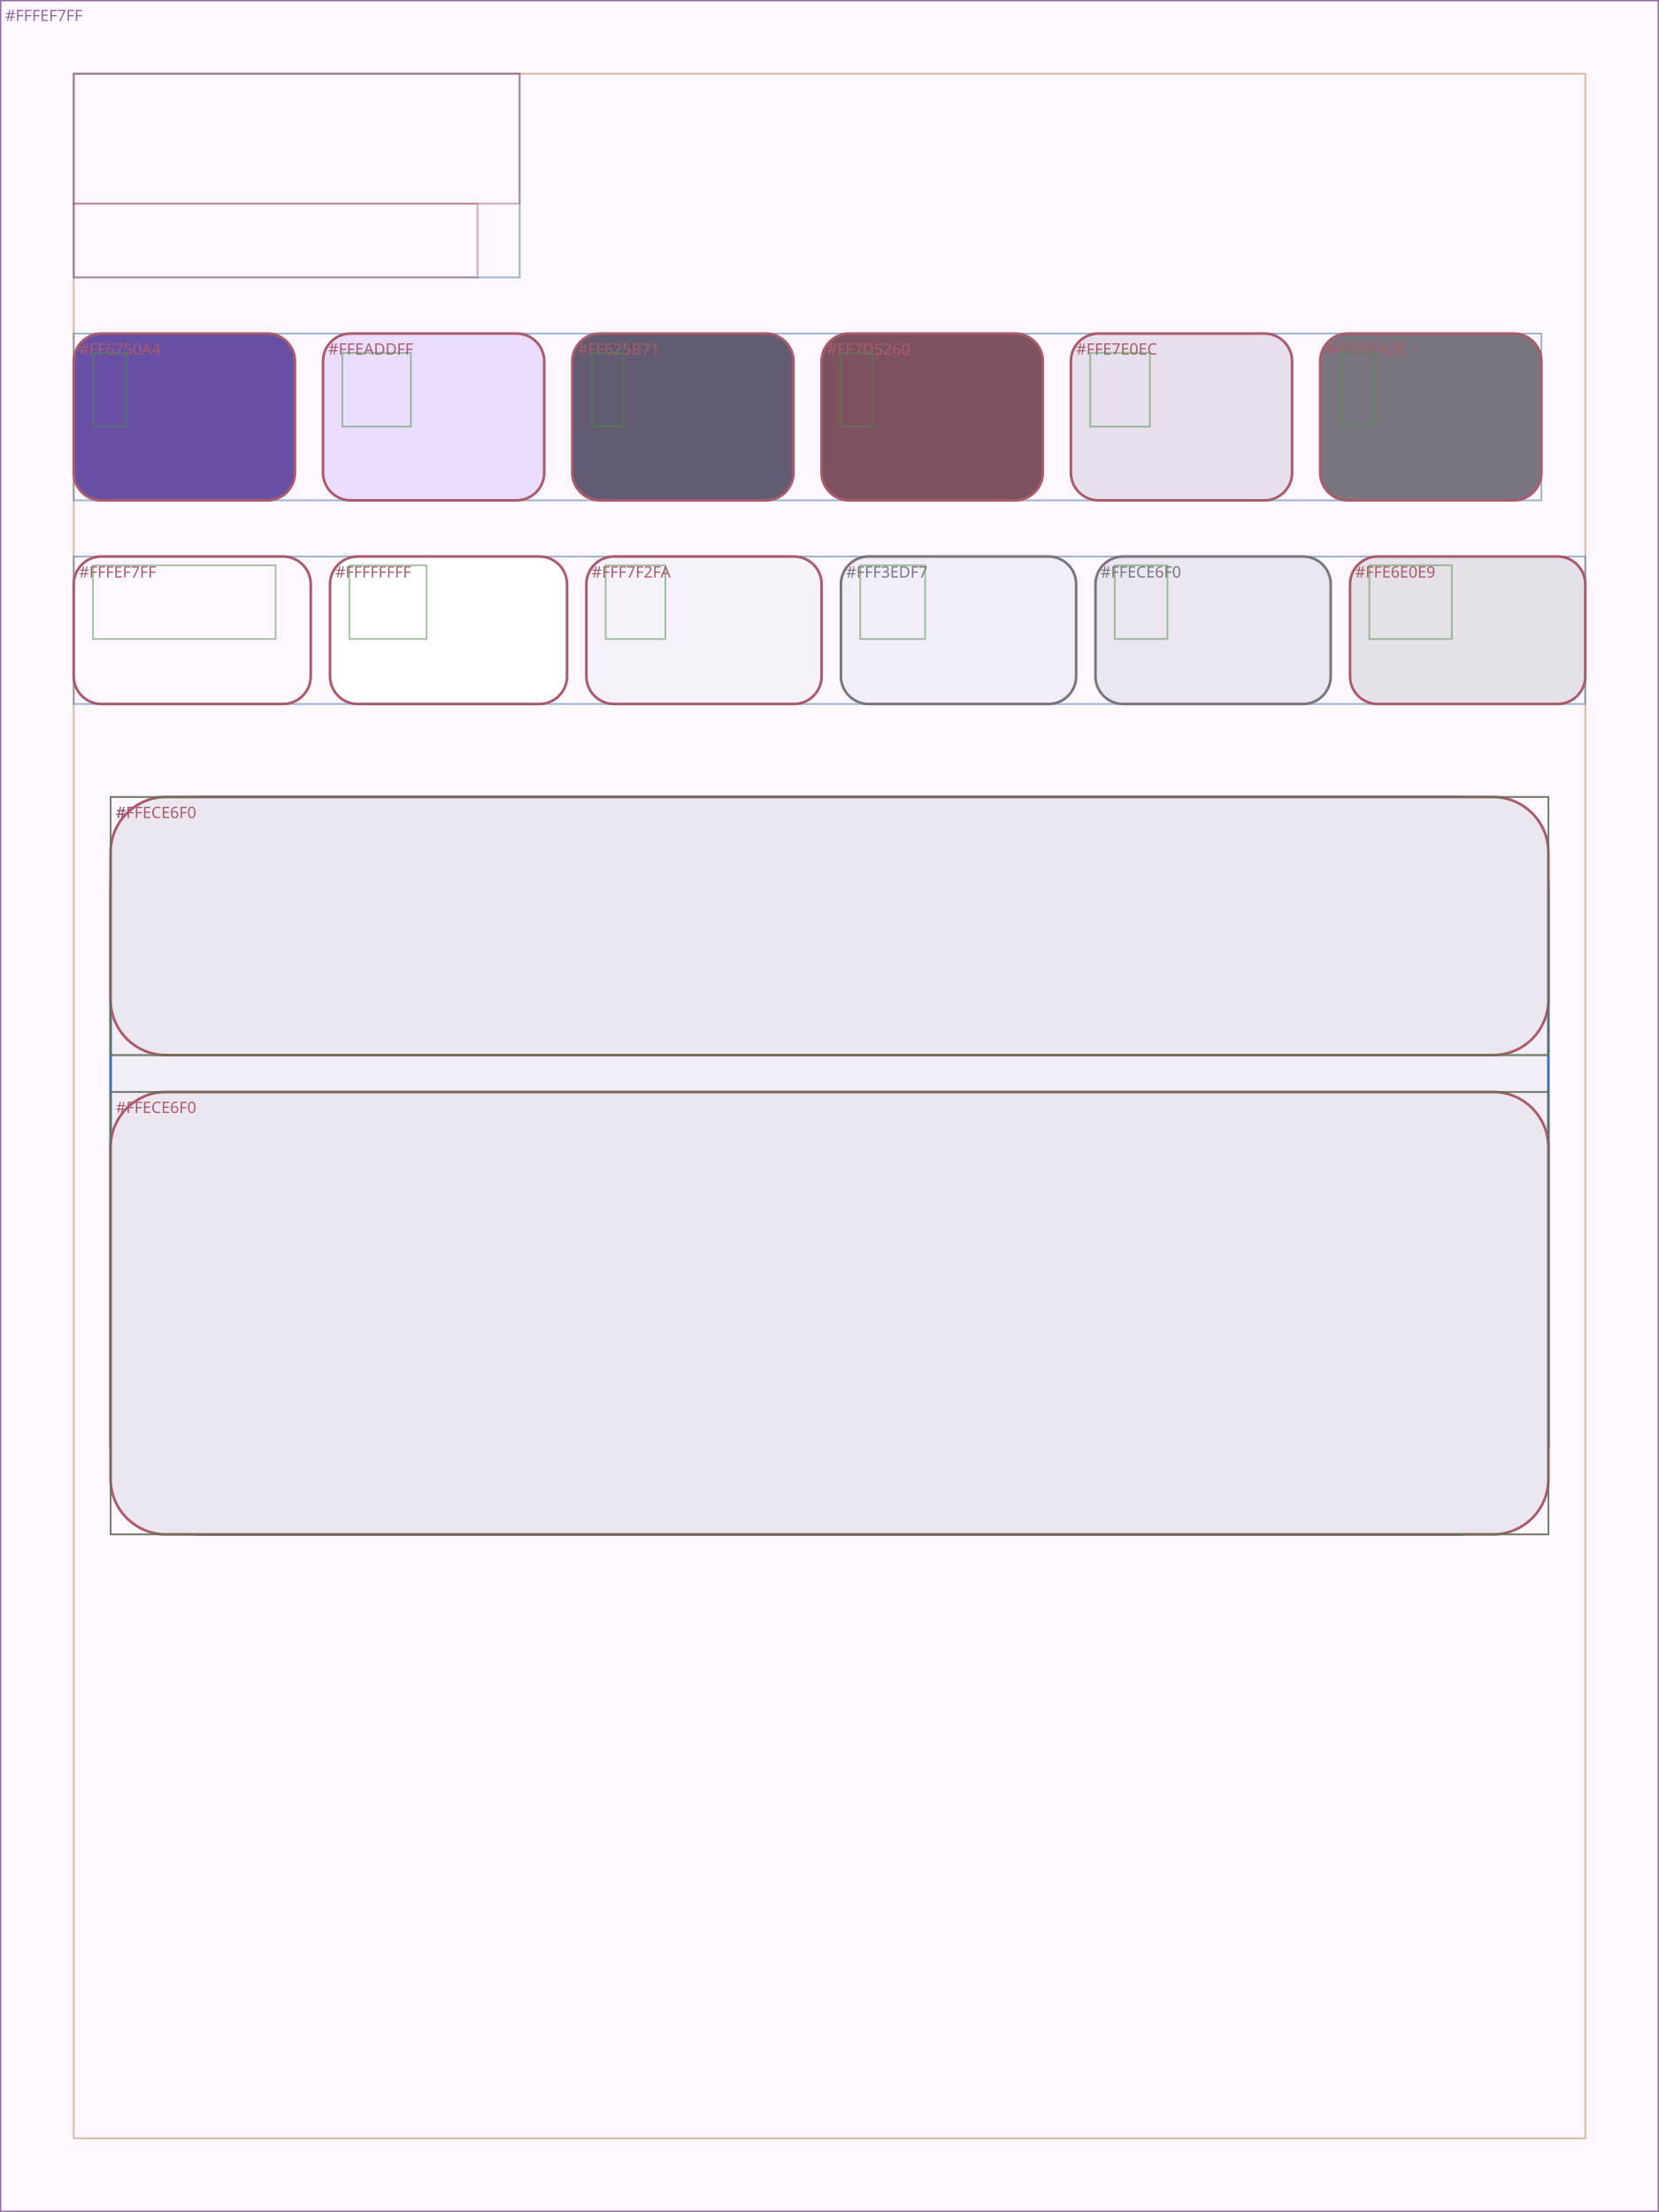
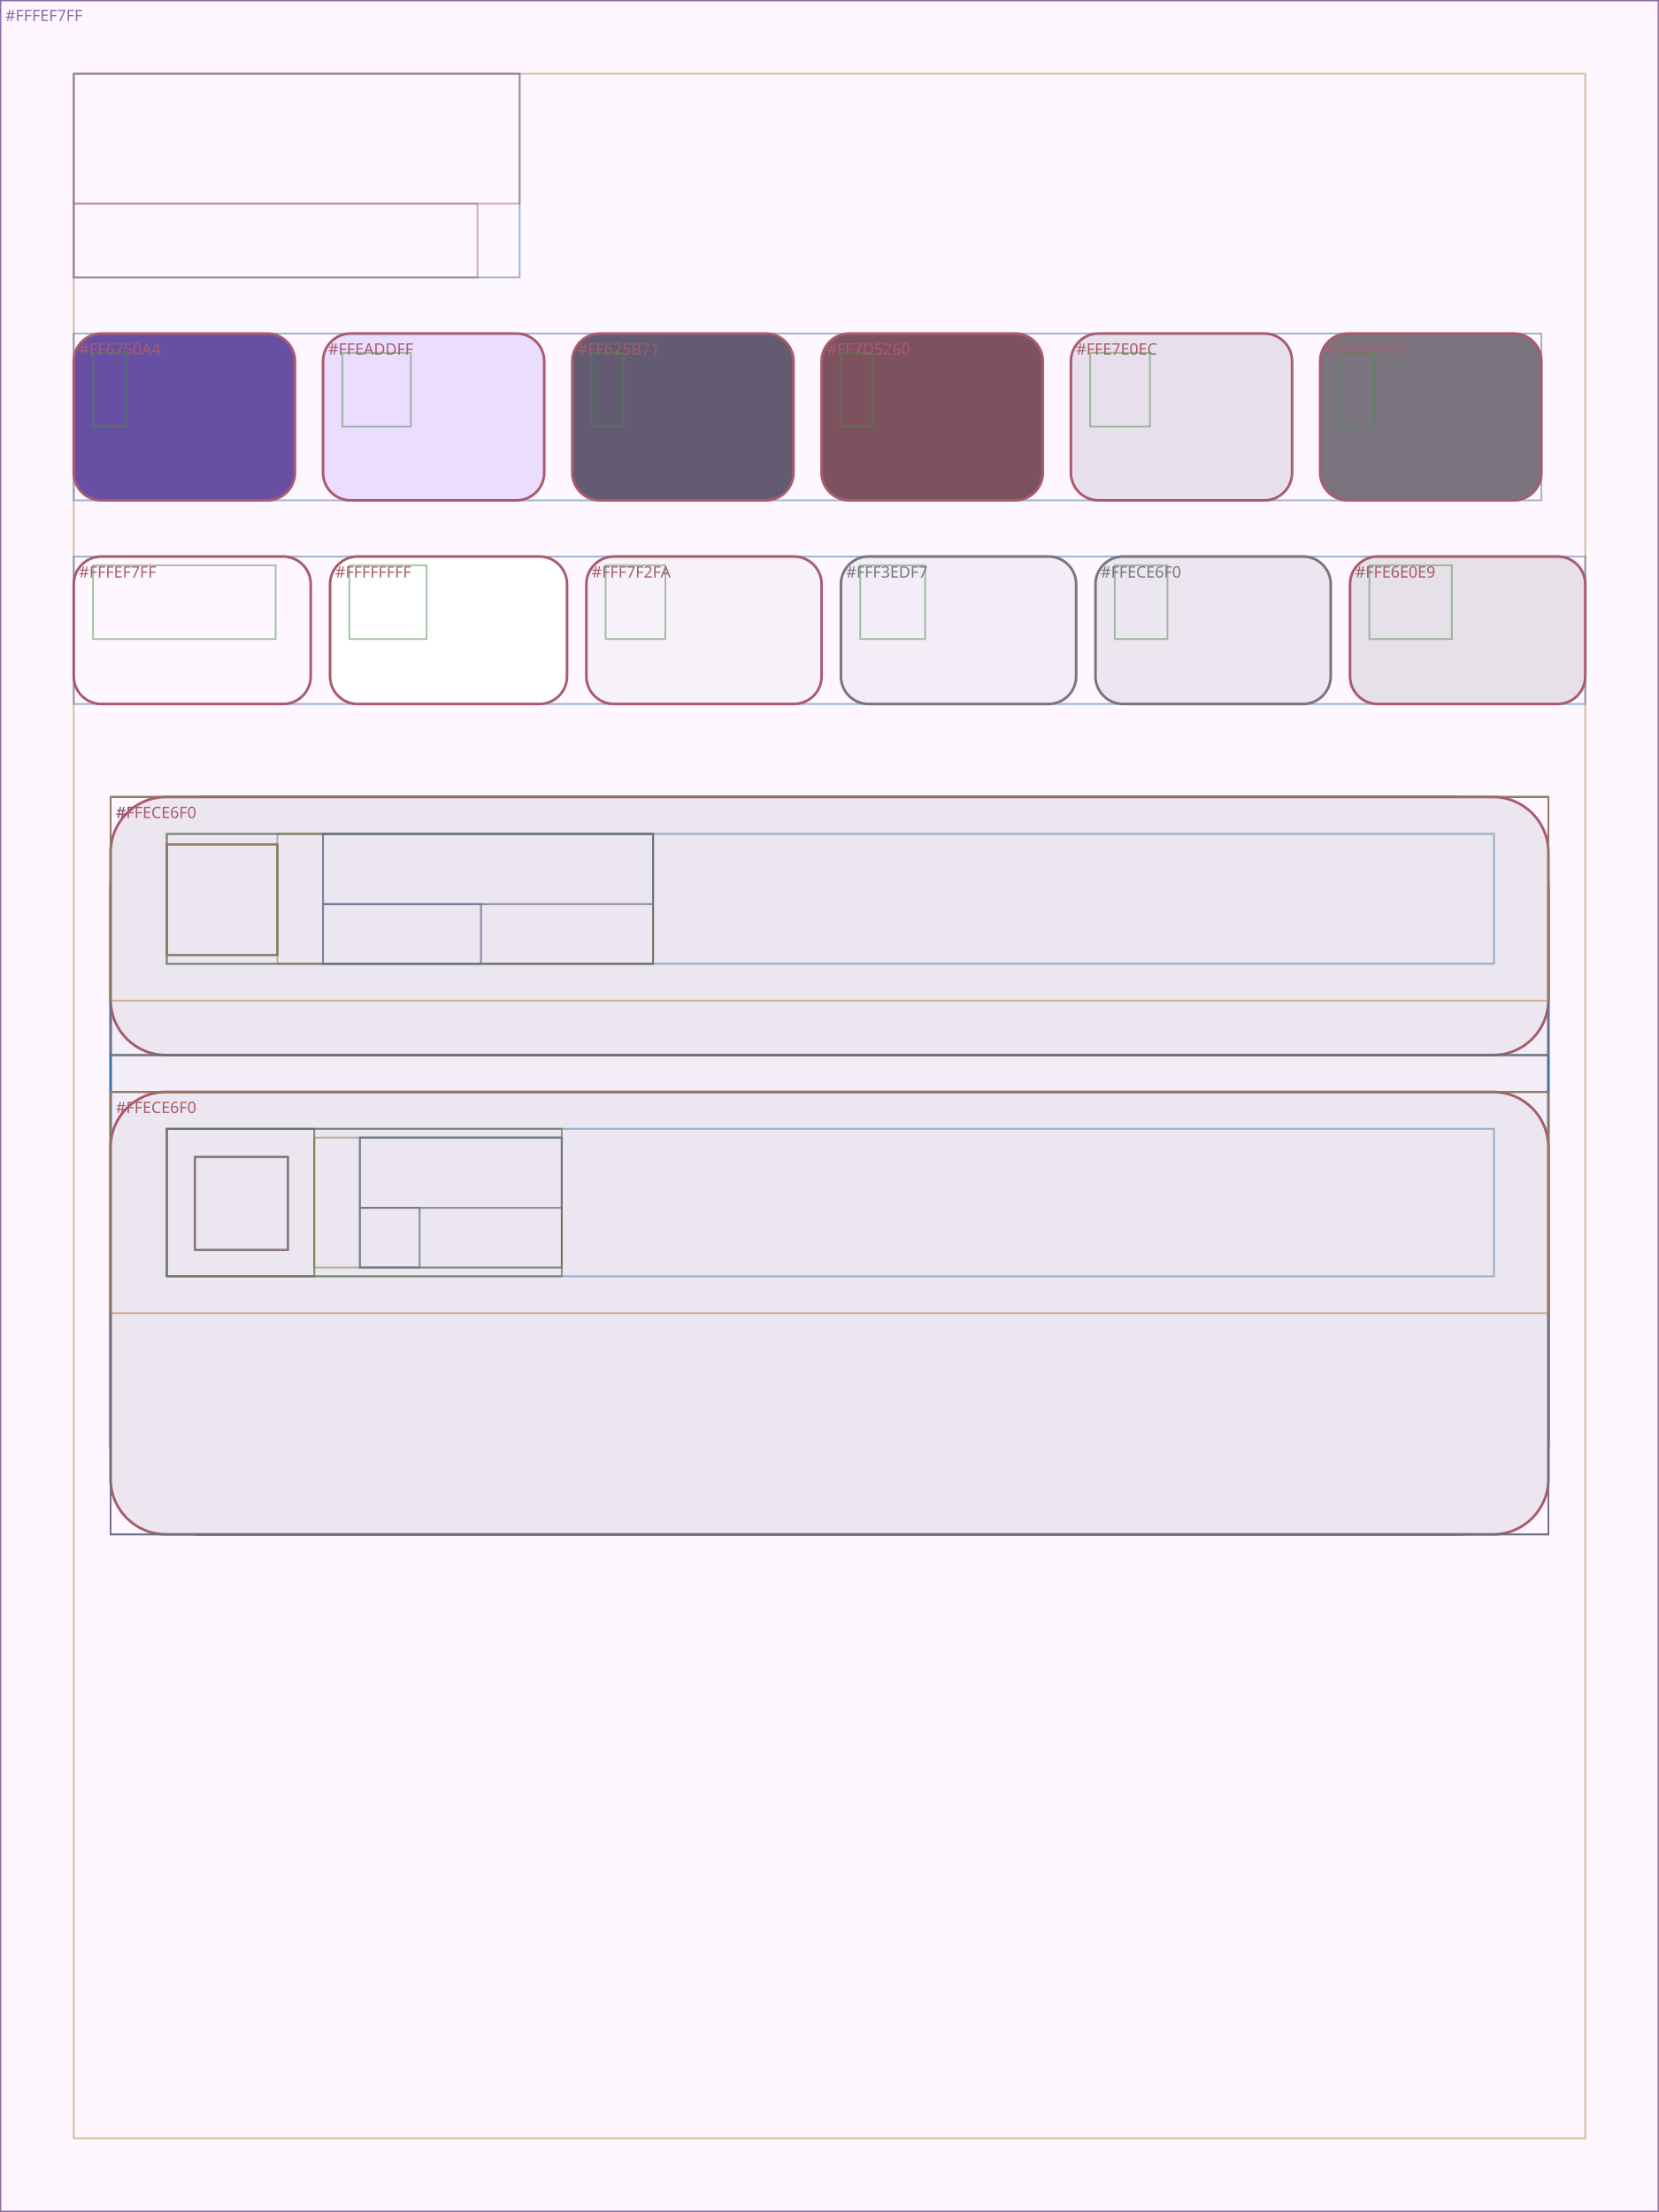
<svg xmlns="http://www.w3.org/2000/svg" viewBox="0 0 945 1260" width="945" height="1260" role="img" aria-label="Theme/Material3-Light layout wireframe">
  <rect width="945" height="1260" fill="#ffffff" />
  <g>
    <rect x="0" y="0" width="945" height="1260" fill="none" fill-opacity="0" stroke="#5B6470" stroke-width="1" stroke-opacity="0.5" />
  </g>
  <g>
    <rect x="0" y="0" width="945" height="1260" fill="none" fill-opacity="0" stroke="#2E7D6B" stroke-width="1" stroke-opacity="0.5" />
  </g>
  <g>
    <rect x="0" y="0" width="945" height="1260" fill="#FEF7FF" fill-opacity="1" stroke="#8E6BA8" stroke-width="1.5" stroke-opacity="1" />
    <text x="3" y="12" font-family="system-ui, sans-serif" font-size="9" fill="#8E6BA8">#FFFEF7FF</text>
  </g>
  <g>
    <rect x="42" y="42" width="861" height="1176" fill="none" fill-opacity="0" stroke="#B0813B" stroke-width="1" stroke-opacity="0.5" />
  </g>
  <g>
    <rect x="42" y="42" width="254" height="116" fill="none" fill-opacity="0" stroke="#3B72A8" stroke-width="1" stroke-opacity="0.5" />
  </g>
  <g>
    <rect x="42" y="42" width="254" height="74" fill="none" fill-opacity="0" stroke="#A85B6B" stroke-width="1" stroke-opacity="0.5" />
  </g>
  <g>
    <rect x="42" y="116" width="230" height="42" fill="none" fill-opacity="0" stroke="#A85B6B" stroke-width="1" stroke-opacity="0.5" />
  </g>
  <g>
    <rect x="42" y="190" width="836" height="95" fill="none" fill-opacity="0" stroke="#3B72A8" stroke-width="1" stroke-opacity="0.5" />
  </g>
  <g>
    <path d="M57.75,190 H152.25 A15.75,15.75 0 0 1 168,205.75 V269.25 A15.75,15.75 0 0 1 152.25,285 H57.75 A15.75,15.75 0 0 1 42,269.25 V205.75 A15.75,15.75 0 0 1 57.75,190 Z" fill="#6750A4" fill-opacity="1" stroke="#A85B6B" stroke-width="1.5" stroke-opacity="1" />
    <text x="45" y="202" font-family="system-ui, sans-serif" font-size="9" fill="#A85B6B">#FF6750A4</text>
  </g>
  <g>
    <rect x="53" y="201" width="19" height="42" fill="none" fill-opacity="0" stroke="#4F8A4A" stroke-width="1" stroke-opacity="0.5" />
  </g>
  <g>
    <path d="M199.75,190 H294.25 A15.75,15.75 0 0 1 310,205.75 V269.25 A15.75,15.75 0 0 1 294.25,285 H199.75 A15.75,15.75 0 0 1 184,269.25 V205.75 A15.75,15.75 0 0 1 199.75,190 Z" fill="#EADDFF" fill-opacity="1" stroke="#A85B6B" stroke-width="1.5" stroke-opacity="1" />
    <text x="187" y="202" font-family="system-ui, sans-serif" font-size="9" fill="#A85B6B">#FFEADDFF</text>
  </g>
  <g>
    <rect x="195" y="201" width="39" height="42" fill="none" fill-opacity="0" stroke="#4F8A4A" stroke-width="1" stroke-opacity="0.5" />
  </g>
  <g>
    <path d="M341.75,190 H436.25 A15.75,15.75 0 0 1 452,205.75 V269.25 A15.75,15.75 0 0 1 436.25,285 H341.75 A15.75,15.75 0 0 1 326,269.25 V205.75 A15.75,15.75 0 0 1 341.75,190 Z" fill="#625B71" fill-opacity="1" stroke="#A85B6B" stroke-width="1.5" stroke-opacity="1" />
    <text x="329" y="202" font-family="system-ui, sans-serif" font-size="9" fill="#A85B6B">#FF625B71</text>
  </g>
  <g>
    <rect x="337" y="201" width="18" height="42" fill="none" fill-opacity="0" stroke="#4F8A4A" stroke-width="1" stroke-opacity="0.5" />
  </g>
  <g>
    <path d="M483.75,190 H578.25 A15.75,15.75 0 0 1 594,205.75 V269.25 A15.75,15.75 0 0 1 578.25,285 H483.75 A15.75,15.75 0 0 1 468,269.25 V205.75 A15.75,15.75 0 0 1 483.75,190 Z" fill="#7D5260" fill-opacity="1" stroke="#A85B6B" stroke-width="1.5" stroke-opacity="1" />
    <text x="471" y="202" font-family="system-ui, sans-serif" font-size="9" fill="#A85B6B">#FF7D5260</text>
  </g>
  <g>
    <rect x="479" y="201" width="18" height="42" fill="none" fill-opacity="0" stroke="#4F8A4A" stroke-width="1" stroke-opacity="0.5" />
  </g>
  <g>
    <path d="M625.75,190 H720.25 A15.75,15.75 0 0 1 736,205.75 V269.25 A15.75,15.75 0 0 1 720.25,285 H625.75 A15.75,15.75 0 0 1 610,269.25 V205.75 A15.75,15.75 0 0 1 625.75,190 Z" fill="#E7E0EC" fill-opacity="1" stroke="#A85B6B" stroke-width="1.5" stroke-opacity="1" />
    <text x="613" y="202" font-family="system-ui, sans-serif" font-size="9" fill="#A85B6B">#FFE7E0EC</text>
  </g>
  <g>
    <rect x="621" y="201" width="34" height="42" fill="none" fill-opacity="0" stroke="#4F8A4A" stroke-width="1" stroke-opacity="0.5" />
  </g>
  <g>
    <path d="M767.75,190 H862.25 A15.75,15.75 0 0 1 878,205.75 V269.25 A15.75,15.75 0 0 1 862.25,285 H767.75 A15.75,15.75 0 0 1 752,269.25 V205.75 A15.75,15.75 0 0 1 767.75,190 Z" fill="#79747E" fill-opacity="1" stroke="#A85B6B" stroke-width="1.5" stroke-opacity="1" />
    <text x="755" y="202" font-family="system-ui, sans-serif" font-size="9" fill="#A85B6B">#FF79747E</text>
  </g>
  <g>
    <rect x="763" y="201" width="20" height="42" fill="none" fill-opacity="0" stroke="#4F8A4A" stroke-width="1" stroke-opacity="0.5" />
  </g>
  <g>
    <rect x="42" y="317" width="861" height="84" fill="none" fill-opacity="0" stroke="#3B72A8" stroke-width="1" stroke-opacity="0.5" />
  </g>
  <g>
    <path d="M57.75,317 H161.25 A15.75,15.75 0 0 1 177,332.75 V385.25 A15.75,15.75 0 0 1 161.25,401 H57.75 A15.75,15.75 0 0 1 42,385.25 V332.75 A15.75,15.75 0 0 1 57.75,317 Z" fill="#FEF7FF" fill-opacity="1" stroke="#A85B6B" stroke-width="1.5" stroke-opacity="1" />
    <text x="45" y="329" font-family="system-ui, sans-serif" font-size="9" fill="#A85B6B">#FFFEF7FF</text>
  </g>
  <g>
    <rect x="53" y="322" width="104" height="42" fill="none" fill-opacity="0" stroke="#4F8A4A" stroke-width="1" stroke-opacity="0.5" />
  </g>
  <g>
    <path d="M203.75,317 H307.25 A15.75,15.75 0 0 1 323,332.75 V385.25 A15.75,15.75 0 0 1 307.25,401 H203.75 A15.75,15.75 0 0 1 188,385.25 V332.75 A15.75,15.75 0 0 1 203.75,317 Z" fill="#FFFFFF" fill-opacity="1" stroke="#A85B6B" stroke-width="1.5" stroke-opacity="1" />
    <text x="191" y="329" font-family="system-ui, sans-serif" font-size="9" fill="#A85B6B">#FFFFFFFF</text>
  </g>
  <g>
    <rect x="199" y="322" width="44" height="42" fill="none" fill-opacity="0" stroke="#4F8A4A" stroke-width="1" stroke-opacity="0.5" />
  </g>
  <g>
    <path d="M349.75,317 H452.25 A15.75,15.75 0 0 1 468,332.75 V385.25 A15.75,15.75 0 0 1 452.25,401 H349.75 A15.75,15.75 0 0 1 334,385.25 V332.75 A15.75,15.75 0 0 1 349.75,317 Z" fill="#F7F2FA" fill-opacity="1" stroke="#A85B6B" stroke-width="1.5" stroke-opacity="1" />
    <text x="337" y="329" font-family="system-ui, sans-serif" font-size="9" fill="#A85B6B">#FFF7F2FA</text>
  </g>
  <g>
    <rect x="345" y="322" width="34" height="42" fill="none" fill-opacity="0" stroke="#4F8A4A" stroke-width="1" stroke-opacity="0.5" />
  </g>
  <g>
    <path d="M494.75,317 H597.25 A15.75,15.75 0 0 1 613,332.75 V385.25 A15.75,15.75 0 0 1 597.25,401 H494.75 A15.75,15.75 0 0 1 479,385.25 V332.75 A15.75,15.75 0 0 1 494.75,317 Z" fill="#F3EDF7" fill-opacity="1" stroke="#79747E" stroke-width="1.5" stroke-opacity="1" />
    <text x="482" y="329" font-family="system-ui, sans-serif" font-size="9" fill="#79747E">#FFF3EDF7</text>
  </g>
  <g>
    <rect x="490" y="322" width="37" height="42" fill="none" fill-opacity="0" stroke="#4F8A4A" stroke-width="1" stroke-opacity="0.5" />
  </g>
  <g>
    <path d="M639.75,317 H742.25 A15.75,15.75 0 0 1 758,332.75 V385.25 A15.75,15.75 0 0 1 742.25,401 H639.75 A15.75,15.75 0 0 1 624,385.25 V332.75 A15.75,15.75 0 0 1 639.75,317 Z" fill="#ECE6F0" fill-opacity="1" stroke="#79747E" stroke-width="1.5" stroke-opacity="1" />
    <text x="627" y="329" font-family="system-ui, sans-serif" font-size="9" fill="#79747E">#FFECE6F0</text>
  </g>
  <g>
    <rect x="635" y="322" width="30" height="42" fill="none" fill-opacity="0" stroke="#4F8A4A" stroke-width="1" stroke-opacity="0.5" />
  </g>
  <g>
    <path d="M784.75,317 H887.25 A15.75,15.75 0 0 1 903,332.75 V385.25 A15.75,15.75 0 0 1 887.25,401 H784.75 A15.75,15.75 0 0 1 769,385.25 V332.75 A15.75,15.75 0 0 1 784.75,317 Z" fill="#E6E0E9" fill-opacity="1" stroke="#A85B6B" stroke-width="1.5" stroke-opacity="1" />
    <text x="772" y="329" font-family="system-ui, sans-serif" font-size="9" fill="#A85B6B">#FFE6E0E9</text>
  </g>
  <g>
    <rect x="780" y="322" width="47" height="42" fill="none" fill-opacity="0" stroke="#4F8A4A" stroke-width="1" stroke-opacity="0.5" />
  </g>
  <g>
    <path d="M115.5,454 H829.5 A52.5,52.5 0 0 1 882,506.5 V821.5 A52.5,52.5 0 0 1 829.5,874 H115.5 A52.5,52.5 0 0 1 63,821.5 V506.5 A52.5,52.5 0 0 1 115.5,454 Z" fill="#F3EDF7" fill-opacity="1" stroke="#3B72A8" stroke-width="1.5" stroke-opacity="1" />
    <text x="66" y="466" font-family="system-ui, sans-serif" font-size="9" fill="#3B72A8">#FFF3EDF7  pad 8.0dp  gap 8.0dp</text>
  </g>
  <g>
    <path d="M94.5,454 H850.5 A31.5,31.5 0 0 1 882,485.5 V569.5 A31.5,31.5 0 0 1 850.5,601 H94.5 A31.5,31.5 0 0 1 63,569.5 V485.5 A31.5,31.5 0 0 1 94.5,454 Z" fill="#ECE6F0" fill-opacity="1" stroke="#A85B6B" stroke-width="1.5" stroke-opacity="1" />
    <text x="66" y="466" font-family="system-ui, sans-serif" font-size="9" fill="#A85B6B">#FFECE6F0</text>
  </g>
  <g>
    <rect x="63" y="454" width="819" height="147" fill="none" fill-opacity="0" stroke="#4F8A4A" stroke-width="1" stroke-opacity="0.5" />
  </g>
  <g>
    <rect x="63" y="454" width="819" height="147" fill="none" fill-opacity="0" stroke="#7A7A33" stroke-width="1" stroke-opacity="0.5" />
  </g>
  <g>
    <rect x="63" y="454" width="819" height="147" fill="none" fill-opacity="0" stroke="#5B6470" stroke-width="1" stroke-opacity="0.5" />
  </g>
  <g>
+     <rect x="63" y="454" width="819" height="147" fill="none" fill-opacity="0" stroke="#2E7D6B" stroke-width="1" stroke-opacity="0.5" />
+   </g>
+   <g>
+     <rect x="63" y="454" width="819" height="147" fill="none" fill-opacity="0" stroke="#8E6BA8" stroke-width="1" stroke-opacity="0.5" />
+   </g>
+   <g>
+     <rect x="63" y="454" width="819" height="116" fill="none" fill-opacity="0" stroke="#B0813B" stroke-width="1" stroke-opacity="0.5" />
+   </g>
+   <g>
+     <rect x="95" y="475" width="756" height="74" fill="none" fill-opacity="0" stroke="#3B72A8" stroke-width="1" stroke-opacity="0.5" />
+   </g>
+   <g>
+     <rect x="95" y="475" width="277" height="74" fill="none" fill-opacity="0" stroke="#A85B6B" stroke-width="1" stroke-opacity="0.5" />
+   </g>
+   <g>
+     <rect x="95" y="475" width="277" height="74" fill="none" fill-opacity="0" stroke="#4F8A4A" stroke-width="1" stroke-opacity="0.5" />
+   </g>
+   <g>
+     <rect x="95" y="481" width="63" height="63" fill="none" fill-opacity="0" stroke="#7A7A33" stroke-width="1" stroke-opacity="0.5" />
+   </g>
+   <g>
+     <rect x="95" y="481" width="63" height="63" fill="none" fill-opacity="0" stroke="#5B6470" stroke-width="1" stroke-opacity="0.5" />
+   </g>
+   <g>
+     <rect x="95" y="481" width="63" height="63" fill="none" fill-opacity="0" stroke="#2E7D6B" stroke-width="1" stroke-opacity="0.5" />
+   </g>
+   <g>
+     <rect x="95" y="481" width="63" height="63" fill="none" fill-opacity="0" stroke="#8E6BA8" stroke-width="1" stroke-opacity="0.5" />
+   </g>
+   <g>
+     <rect x="95" y="481" width="63" height="63" fill="none" fill-opacity="0" stroke="#B0813B" stroke-width="1" stroke-opacity="0.5" />
+   </g>
+   <g>
+     <rect x="158" y="475" width="214" height="74" fill="none" fill-opacity="0" stroke="#7A7A33" stroke-width="1" stroke-opacity="0.5" />
+   </g>
+   <g>
+     <rect x="184" y="475" width="188" height="74" fill="none" fill-opacity="0" stroke="#5B6470" stroke-width="1" stroke-opacity="0.5" />
+   </g>
+   <g>
+     <rect x="184" y="475" width="188" height="40" fill="none" fill-opacity="0" stroke="#2E7D6B" stroke-width="1" stroke-opacity="0.5" />
+   </g>
+   <g>
+     <rect x="184" y="475" width="188" height="40" fill="none" fill-opacity="0" stroke="#8E6BA8" stroke-width="1" stroke-opacity="0.5" />
+   </g>
+   <g>
+     <rect x="184" y="515" width="90" height="34" fill="none" fill-opacity="0" stroke="#2E7D6B" stroke-width="1" stroke-opacity="0.5" />
+   </g>
+   <g>
+     <rect x="184" y="515" width="90" height="34" fill="none" fill-opacity="0" stroke="#8E6BA8" stroke-width="1" stroke-opacity="0.5" />
+   </g>
+   <g>
    <path d="M94.5,622 H850.5 A31.5,31.5 0 0 1 882,653.5 V842.5 A31.5,31.5 0 0 1 850.5,874 H94.5 A31.5,31.5 0 0 1 63,842.5 V653.5 A31.5,31.5 0 0 1 94.5,622 Z" fill="#ECE6F0" fill-opacity="1" stroke="#A85B6B" stroke-width="1.5" stroke-opacity="1" />
    <text x="66" y="634" font-family="system-ui, sans-serif" font-size="9" fill="#A85B6B">#FFECE6F0</text>
  </g>
  <g>
    <rect x="63" y="622" width="819" height="252" fill="none" fill-opacity="0" stroke="#4F8A4A" stroke-width="1" stroke-opacity="0.5" />
  </g>
  <g>
    <rect x="63" y="622" width="819" height="252" fill="none" fill-opacity="0" stroke="#7A7A33" stroke-width="1" stroke-opacity="0.5" />
  </g>
  <g>
    <rect x="63" y="622" width="819" height="252" fill="none" fill-opacity="0" stroke="#5B6470" stroke-width="1" stroke-opacity="0.5" />
  </g>
+   <g>
+     <rect x="63" y="622" width="819" height="252" fill="none" fill-opacity="0" stroke="#2E7D6B" stroke-width="1" stroke-opacity="0.5" />
+   </g>
+   <g>
+     <rect x="63" y="622" width="819" height="252" fill="none" fill-opacity="0" stroke="#8E6BA8" stroke-width="1" stroke-opacity="0.5" />
+   </g>
+   <g>
+     <rect x="63" y="622" width="819" height="126" fill="none" fill-opacity="0" stroke="#B0813B" stroke-width="1" stroke-opacity="0.5" />
+   </g>
+   <g>
+     <rect x="95" y="643" width="756" height="84" fill="none" fill-opacity="0" stroke="#3B72A8" stroke-width="1" stroke-opacity="0.5" />
+   </g>
+   <g>
+     <rect x="95" y="643" width="225" height="84" fill="none" fill-opacity="0" stroke="#A85B6B" stroke-width="1" stroke-opacity="0.5" />
+   </g>
+   <g>
+     <rect x="95" y="643" width="225" height="84" fill="none" fill-opacity="0" stroke="#4F8A4A" stroke-width="1" stroke-opacity="0.5" />
+   </g>
+   <g>
+     <rect x="95" y="643" width="84" height="84" fill="none" fill-opacity="0" stroke="#7A7A33" stroke-width="1" stroke-opacity="0.5" />
+   </g>
+   <g>
+     <rect x="95" y="643" width="84" height="84" fill="none" fill-opacity="0" stroke="#5B6470" stroke-width="1" stroke-opacity="0.5" />
+   </g>
+   <g>
+     <rect x="111" y="659" width="53" height="53" fill="none" fill-opacity="0" stroke="#2E7D6B" stroke-width="1" stroke-opacity="0.5" />
+   </g>
+   <g>
+     <rect x="111" y="659" width="53" height="53" fill="none" fill-opacity="0" stroke="#8E6BA8" stroke-width="1" stroke-opacity="0.5" />
+   </g>
+   <g>
+     <rect x="111" y="659" width="53" height="53" fill="none" fill-opacity="0" stroke="#B0813B" stroke-width="1" stroke-opacity="0.5" />
+   </g>
+   <g>
+     <rect x="111" y="659" width="53" height="53" fill="none" fill-opacity="0" stroke="#3B72A8" stroke-width="1" stroke-opacity="0.5" />
+   </g>
+   <g>
+     <rect x="111" y="659" width="53" height="53" fill="none" fill-opacity="0" stroke="#A85B6B" stroke-width="1" stroke-opacity="0.5" />
+   </g>
+   <g>
+     <rect x="179" y="648" width="141" height="74" fill="none" fill-opacity="0" stroke="#7A7A33" stroke-width="1" stroke-opacity="0.5" />
+   </g>
+   <g>
+     <rect x="205" y="648" width="115" height="74" fill="none" fill-opacity="0" stroke="#5B6470" stroke-width="1" stroke-opacity="0.5" />
+   </g>
+   <g>
+     <rect x="205" y="648" width="115" height="40" fill="none" fill-opacity="0" stroke="#2E7D6B" stroke-width="1" stroke-opacity="0.5" />
+   </g>
+   <g>
+     <rect x="205" y="648" width="115" height="40" fill="none" fill-opacity="0" stroke="#8E6BA8" stroke-width="1" stroke-opacity="0.5" />
+   </g>
+   <g>
+     <rect x="205" y="688" width="34" height="34" fill="none" fill-opacity="0" stroke="#2E7D6B" stroke-width="1" stroke-opacity="0.5" />
+   </g>
+   <g>
+     <rect x="205" y="688" width="34" height="34" fill="none" fill-opacity="0" stroke="#8E6BA8" stroke-width="1" stroke-opacity="0.5" />
+   </g>
</svg>
